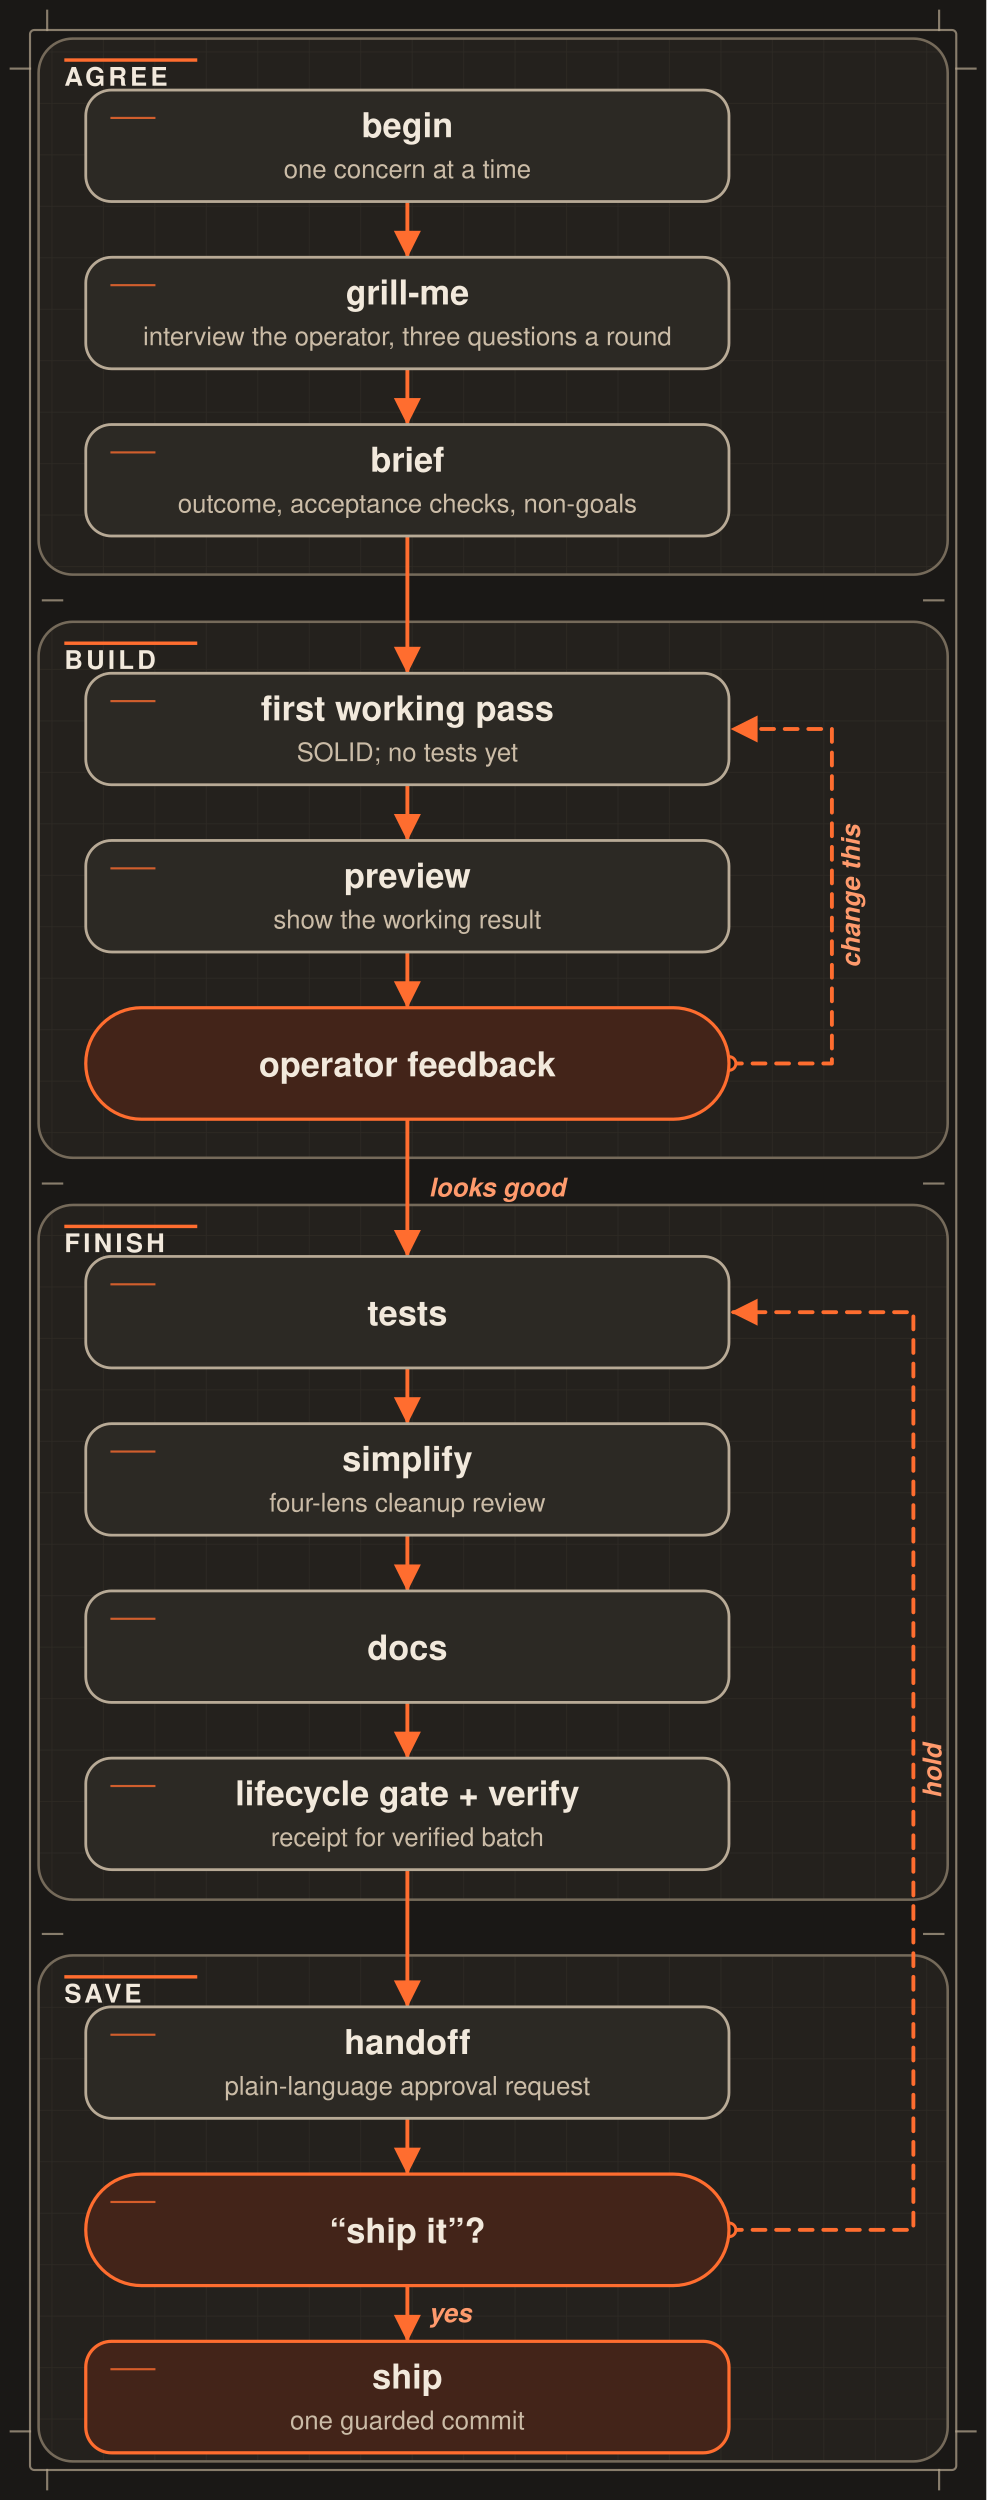
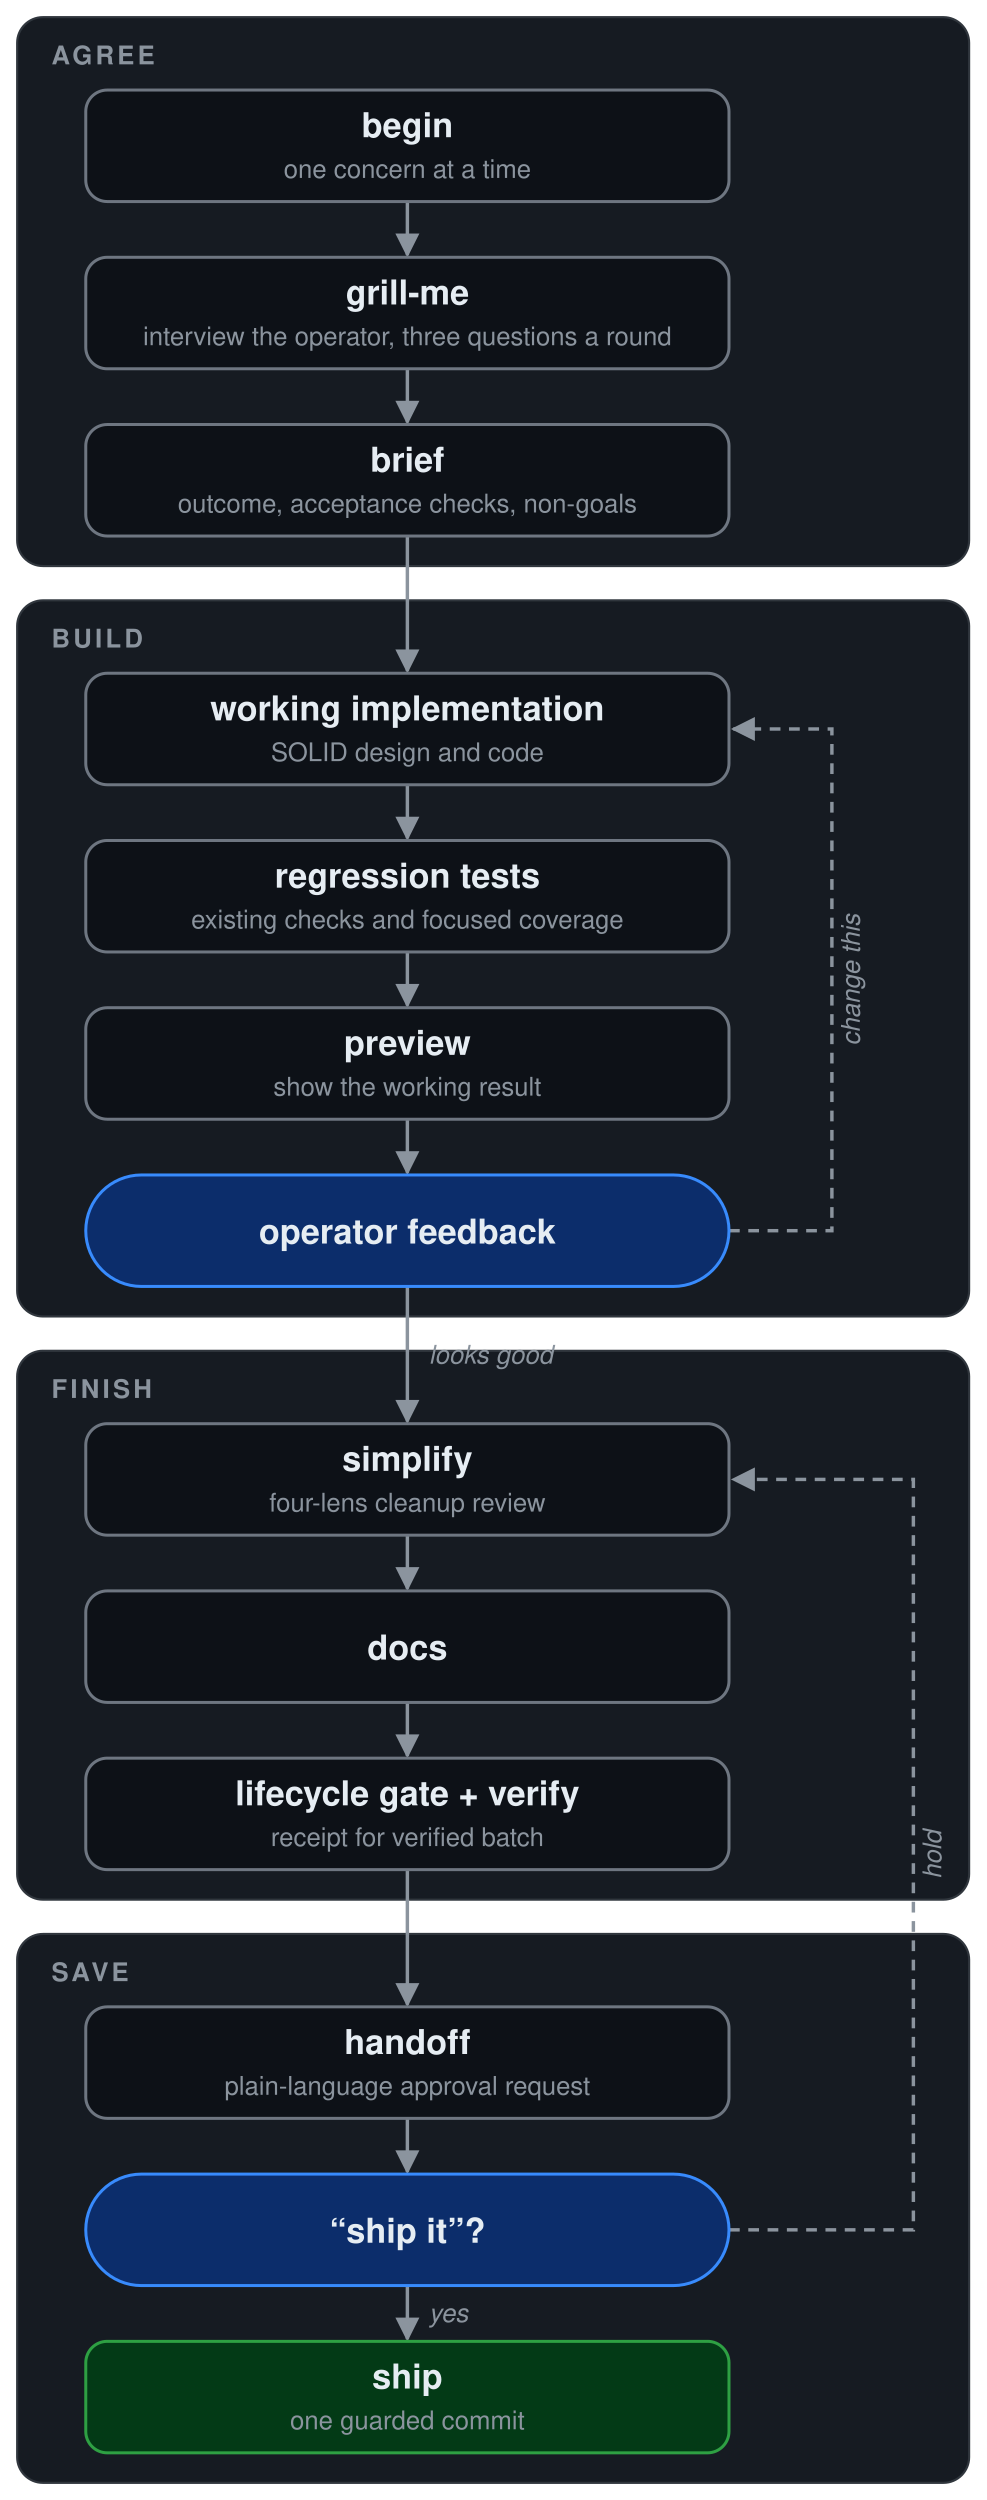
- <svg xmlns="http://www.w3.org/2000/svg" viewBox="0 0 460 1166" width="460" height="1166" role="img" aria-labelledby="title desc" font-family="-apple-system, BlinkMacSystemFont, 'Segoe UI', Helvetica, Arial, sans-serif" shape-rendering="geometricPrecision">
+ <svg xmlns="http://www.w3.org/2000/svg" viewBox="0 0 460 1166" width="460" height="1166" role="img" aria-labelledby="title desc" font-family="-apple-system, BlinkMacSystemFont, 'Segoe UI', Helvetica, Arial, sans-serif">
  <defs>
-     <marker id="arrow" viewBox="0 0 10 10" refX="9" refY="5" markerWidth="7" markerHeight="7" orient="auto">
-       <path d="M 0 0 L 10 5 L 0 10 z" fill="#ff6d2f" />
+     <marker id="arrow" viewBox="0 0 10 10" refX="9" refY="5" markerWidth="7" markerHeight="7" orient="auto-start-reverse">
+       <path d="M 0 0 L 10 5 L 0 10 z" fill="#8b949e" />
    </marker>
-     <pattern id="panel-grid" width="24" height="24" patternUnits="userSpaceOnUse">
-       <path d="M24 0H0V24" fill="none" stroke="#756a5a" stroke-width="0.7" opacity="0.24" />
-     </pattern>
  </defs>
-   <rect width="460" height="1166" fill="#1a1816" />
-   <rect x="14" y="14" width="432" height="1138" rx="2" fill="none" stroke="#b3a48e" stroke-width="1" stroke-opacity="0.72" />
-   <g fill="none" stroke="#b3a48e" stroke-width="1" stroke-linecap="square" stroke-opacity="0.72">
-     <path d="M14 32H5 M22 14V5 M446 32H455 M438 14V5 M14 1134H5 M22 1152V1161 M446 1134H455 M438 1152V1161" />
-     <path d="M20 280H29 M431 280H440 M20 552H29 M431 552H440 M20 902H29 M431 902H440" />
-   </g>
-   <rect x="18" y="18" width="424" height="250" rx="16" fill="#24211d" stroke="#756a5a" stroke-width="1.2" />
-   <rect x="18" y="18" width="424" height="250" rx="16" fill="url(#panel-grid)" opacity="0.5" />
-   <text x="30" y="40" font-size="12" font-weight="700" letter-spacing="1.5" fill="#f2e9dc">AGREE</text>
-   <line x1="30" y1="28" x2="92" y2="28" stroke="#ff6d2f" stroke-width="1.6" />
-   <rect x="18" y="290" width="424" height="250" rx="16" fill="#24211d" stroke="#756a5a" stroke-width="1.2" />
-   <rect x="18" y="290" width="424" height="250" rx="16" fill="url(#panel-grid)" opacity="0.5" />
-   <text x="30" y="312" font-size="12" font-weight="700" letter-spacing="1.5" fill="#f2e9dc">BUILD</text>
-   <line x1="30" y1="300" x2="92" y2="300" stroke="#ff6d2f" stroke-width="1.6" />
-   <rect x="18" y="562" width="424" height="324" rx="16" fill="#24211d" stroke="#756a5a" stroke-width="1.2" />
-   <rect x="18" y="562" width="424" height="324" rx="16" fill="url(#panel-grid)" opacity="0.5" />
-   <text x="30" y="584" font-size="12" font-weight="700" letter-spacing="1.5" fill="#f2e9dc">FINISH</text>
-   <line x1="30" y1="572" x2="92" y2="572" stroke="#ff6d2f" stroke-width="1.6" />
-   <rect x="18" y="912" width="424" height="236" rx="16" fill="#24211d" stroke="#756a5a" stroke-width="1.2" />
-   <rect x="18" y="912" width="424" height="236" rx="16" fill="url(#panel-grid)" opacity="0.5" />
-   <text x="30" y="934" font-size="12" font-weight="700" letter-spacing="1.5" fill="#f2e9dc">SAVE</text>
-   <line x1="30" y1="922" x2="92" y2="922" stroke="#ff6d2f" stroke-width="1.6" />
-   <g fill="none" stroke="#ff6d2f" stroke-width="1.8" stroke-linecap="round" stroke-linejoin="round" marker-end="url(#arrow)">
-     <line x1="190" y1="94" x2="190" y2="119" />
-     <line x1="190" y1="172" x2="190" y2="197" />
-     <line x1="190" y1="250" x2="190" y2="313" />
-     <line x1="190" y1="366" x2="190" y2="391" />
-     <line x1="190" y1="444" x2="190" y2="469" />
-     <line x1="190" y1="522" x2="190" y2="585" />
-     <line x1="190" y1="638" x2="190" y2="663" />
-     <line x1="190" y1="716" x2="190" y2="741" />
-     <line x1="190" y1="794" x2="190" y2="819" />
-     <line x1="190" y1="872" x2="190" y2="935" />
-     <line x1="190" y1="988" x2="190" y2="1013" />
-     <line x1="190" y1="1066" x2="190" y2="1091" />
-   </g>
-   <text x="200" y="558" font-size="12" font-style="italic" font-weight="600" fill="#ff9a6c">looks good</text>
-   <text x="200" y="1083" font-size="12" font-style="italic" font-weight="600" fill="#ff9a6c">yes</text>
-   <g fill="none" stroke="#ff6d2f" stroke-width="1.8" stroke-linecap="round" stroke-linejoin="round" stroke-dasharray="6 5" marker-end="url(#arrow)">
-     <path d="M 340 496 H 388 V 340 H 342" />
-     <path d="M 340 1040 H 426 V 612 H 342" />
-   </g>
-   <g fill="#1a1816" stroke="#ff6d2f" stroke-width="1.4">
-     <circle cx="340" cy="496" r="3.2" />
-     <circle cx="340" cy="1040" r="3.2" />
-   </g>
-   <text x="401" y="418" font-size="12" font-style="italic" font-weight="600" fill="#ff9a6c" text-anchor="middle" transform="rotate(-90 401 418)">change this</text>
-   <text x="439" y="826" font-size="12" font-style="italic" font-weight="600" fill="#ff9a6c" text-anchor="middle" transform="rotate(-90 439 826)">hold</text>
-   <g fill="#2c2924" stroke="#b8aa96" stroke-width="1.3">
-     <rect x="40" y="42" width="300" height="52" rx="12" />
-     <rect x="40" y="120" width="300" height="52" rx="12" />
-     <rect x="40" y="198" width="300" height="52" rx="12" />
-     <rect x="40" y="314" width="300" height="52" rx="12" />
-     <rect x="40" y="392" width="300" height="52" rx="12" />
-     <rect x="40" y="586" width="300" height="52" rx="12" />
-     <rect x="40" y="664" width="300" height="52" rx="12" />
-     <rect x="40" y="742" width="300" height="52" rx="12" />
-     <rect x="40" y="820" width="300" height="52" rx="12" />
-     <rect x="40" y="936" width="300" height="52" rx="12" />
-   </g>
-   <g fill="#432419" stroke="#ff6d2f" stroke-width="1.5">
-     <rect x="40" y="470" width="300" height="52" rx="26" />
-     <rect x="40" y="1014" width="300" height="52" rx="26" />
-     <rect x="40" y="1092" width="300" height="52" rx="12" />
-   </g>
-   <g fill="#f2e9dc" text-anchor="middle">
-     <text x="190" y="64" font-size="16" font-weight="600">begin</text>
-     <text x="190" y="142" font-size="16" font-weight="600">grill-me</text>
-     <text x="190" y="220" font-size="16" font-weight="600">brief</text>
-     <text x="190" y="336" font-size="16" font-weight="600">first working pass</text>
-     <text x="190" y="414" font-size="16" font-weight="600">preview</text>
-     <text x="190" y="502" font-size="16" font-weight="600">operator feedback</text>
-     <text x="190" y="618" font-size="16" font-weight="600">tests</text>
-     <text x="190" y="686" font-size="16" font-weight="600">simplify</text>
-     <text x="190" y="774" font-size="16" font-weight="600">docs</text>
-     <text x="190" y="842" font-size="16" font-weight="600">lifecycle gate + verify</text>
-     <text x="190" y="958" font-size="16" font-weight="600">handoff</text>
-     <text x="190" y="1046" font-size="16" font-weight="600">“ship it”?</text>
-     <text x="190" y="1114" font-size="16" font-weight="600">ship</text>
-   </g>
-   <g fill="#cbbca7" text-anchor="middle">
-     <text x="190" y="83" font-size="12">one concern at a time</text>
-     <text x="190" y="161" font-size="12">interview the operator, three questions a round</text>
-     <text x="190" y="239" font-size="12">outcome, acceptance checks, non-goals</text>
-     <text x="190" y="355" font-size="12">SOLID; no tests yet</text>
-     <text x="190" y="433" font-size="12">show the working result</text>
-     <text x="190" y="705" font-size="12">four-lens cleanup review</text>
-     <text x="190" y="861" font-size="12">receipt for verified batch</text>
-     <text x="190" y="977" font-size="12">plain-language approval request</text>
-     <text x="190" y="1133" font-size="12">one guarded commit</text>
-   </g>
-   <g fill="none" stroke="#ff6d2f" stroke-width="1" stroke-linecap="square" opacity="0.78">
-     <path d="M52 55H72 M52 133H72 M52 211H72 M52 327H72 M52 405H72 M52 599H72 M52 677H72 M52 755H72 M52 833H72 M52 949H72 M52 1027H72 M52 1105H72" />
-   </g>
+   <rect x="8" y="8" width="444" height="256" rx="12" fill="#161b22" stroke="#30363d" />
+   <text x="24" y="30" font-size="12" font-weight="700" letter-spacing="1.5" fill="#8b949e">AGREE</text>
+   <rect x="8" y="280" width="444" height="334" rx="12" fill="#161b22" stroke="#30363d" />
+   <text x="24" y="302" font-size="12" font-weight="700" letter-spacing="1.5" fill="#8b949e">BUILD</text>
+   <rect x="8" y="630" width="444" height="256" rx="12" fill="#161b22" stroke="#30363d" />
+   <text x="24" y="652" font-size="12" font-weight="700" letter-spacing="1.5" fill="#8b949e">FINISH</text>
+   <rect x="8" y="902" width="444" height="256" rx="12" fill="#161b22" stroke="#30363d" />
+   <text x="24" y="924" font-size="12" font-weight="700" letter-spacing="1.5" fill="#8b949e">SAVE</text>
+   <line x1="190" y1="94" x2="190" y2="119" stroke="#8b949e" stroke-width="1.6" marker-end="url(#arrow)" />
+   <line x1="190" y1="172" x2="190" y2="197" stroke="#8b949e" stroke-width="1.6" marker-end="url(#arrow)" />
+   <line x1="190" y1="250" x2="190" y2="313" stroke="#8b949e" stroke-width="1.6" marker-end="url(#arrow)" />
+   <line x1="190" y1="366" x2="190" y2="391" stroke="#8b949e" stroke-width="1.6" marker-end="url(#arrow)" />
+   <line x1="190" y1="444" x2="190" y2="469" stroke="#8b949e" stroke-width="1.6" marker-end="url(#arrow)" />
+   <line x1="190" y1="522" x2="190" y2="547" stroke="#8b949e" stroke-width="1.6" marker-end="url(#arrow)" />
+   <line x1="190" y1="600" x2="190" y2="663" stroke="#8b949e" stroke-width="1.6" marker-end="url(#arrow)" />
+   <text x="200" y="636" font-size="12" font-style="italic" fill="#8b949e">looks good</text>
+   <line x1="190" y1="716" x2="190" y2="741" stroke="#8b949e" stroke-width="1.6" marker-end="url(#arrow)" />
+   <line x1="190" y1="794" x2="190" y2="819" stroke="#8b949e" stroke-width="1.6" marker-end="url(#arrow)" />
+   <line x1="190" y1="872" x2="190" y2="935" stroke="#8b949e" stroke-width="1.6" marker-end="url(#arrow)" />
+   <line x1="190" y1="988" x2="190" y2="1013" stroke="#8b949e" stroke-width="1.6" marker-end="url(#arrow)" />
+   <line x1="190" y1="1066" x2="190" y2="1091" stroke="#8b949e" stroke-width="1.6" marker-end="url(#arrow)" />
+   <text x="200" y="1083" font-size="12" font-style="italic" fill="#8b949e">yes</text>
+   <path d="M 340 574 H 388 V 340 H 342" fill="none" stroke="#8b949e" stroke-width="1.6" stroke-dasharray="5 4" marker-end="url(#arrow)" />
+   <text x="401" y="457" font-size="12" font-style="italic" fill="#8b949e" text-anchor="middle" transform="rotate(-90 401 457)">change this</text>
+   <path d="M 340 1040 H 426 V 690 H 342" fill="none" stroke="#8b949e" stroke-width="1.6" stroke-dasharray="5 4" marker-end="url(#arrow)" />
+   <text x="439" y="865" font-size="12" font-style="italic" fill="#8b949e" text-anchor="middle" transform="rotate(-90 439 865)">hold</text>
+   <rect x="40" y="42" width="300" height="52" rx="10" fill="#0d1117" stroke="#6e7681" stroke-width="1.4" />
+   <text x="190" y="64" font-size="16" font-weight="600" text-anchor="middle" fill="#e6edf3">begin</text>
+   <text x="190" y="83" font-size="12" text-anchor="middle" fill="#8b949e">one concern at a time</text>
+   <rect x="40" y="120" width="300" height="52" rx="10" fill="#0d1117" stroke="#6e7681" stroke-width="1.4" />
+   <text x="190" y="142" font-size="16" font-weight="600" text-anchor="middle" fill="#e6edf3">grill-me</text>
+   <text x="190" y="161" font-size="12" text-anchor="middle" fill="#8b949e">interview the operator, three questions a round</text>
+   <rect x="40" y="198" width="300" height="52" rx="10" fill="#0d1117" stroke="#6e7681" stroke-width="1.4" />
+   <text x="190" y="220" font-size="16" font-weight="600" text-anchor="middle" fill="#e6edf3">brief</text>
+   <text x="190" y="239" font-size="12" text-anchor="middle" fill="#8b949e">outcome, acceptance checks, non-goals</text>
+   <rect x="40" y="314" width="300" height="52" rx="10" fill="#0d1117" stroke="#6e7681" stroke-width="1.4" />
+   <text x="190" y="336" font-size="16" font-weight="600" text-anchor="middle" fill="#e6edf3">working implementation</text>
+   <text x="190" y="355" font-size="12" text-anchor="middle" fill="#8b949e">SOLID design and code</text>
+   <rect x="40" y="392" width="300" height="52" rx="10" fill="#0d1117" stroke="#6e7681" stroke-width="1.4" />
+   <text x="190" y="414" font-size="16" font-weight="600" text-anchor="middle" fill="#e6edf3">regression tests</text>
+   <text x="190" y="433" font-size="12" text-anchor="middle" fill="#8b949e">existing checks and focused coverage</text>
+   <rect x="40" y="470" width="300" height="52" rx="10" fill="#0d1117" stroke="#6e7681" stroke-width="1.4" />
+   <text x="190" y="492" font-size="16" font-weight="600" text-anchor="middle" fill="#e6edf3">preview</text>
+   <text x="190" y="511" font-size="12" text-anchor="middle" fill="#8b949e">show the working result</text>
+   <rect x="40" y="548" width="300" height="52" rx="26" fill="#0c2d6b" stroke="#388bfd" stroke-width="1.4" />
+   <text x="190" y="580" font-size="16" font-weight="600" text-anchor="middle" fill="#e6edf3">operator feedback</text>
+   <rect x="40" y="664" width="300" height="52" rx="10" fill="#0d1117" stroke="#6e7681" stroke-width="1.4" />
+   <text x="190" y="686" font-size="16" font-weight="600" text-anchor="middle" fill="#e6edf3">simplify</text>
+   <text x="190" y="705" font-size="12" text-anchor="middle" fill="#8b949e">four-lens cleanup review</text>
+   <rect x="40" y="742" width="300" height="52" rx="10" fill="#0d1117" stroke="#6e7681" stroke-width="1.4" />
+   <text x="190" y="774" font-size="16" font-weight="600" text-anchor="middle" fill="#e6edf3">docs</text>
+   <rect x="40" y="820" width="300" height="52" rx="10" fill="#0d1117" stroke="#6e7681" stroke-width="1.4" />
+   <text x="190" y="842" font-size="16" font-weight="600" text-anchor="middle" fill="#e6edf3">lifecycle gate + verify</text>
+   <text x="190" y="861" font-size="12" text-anchor="middle" fill="#8b949e">receipt for verified batch</text>
+   <rect x="40" y="936" width="300" height="52" rx="10" fill="#0d1117" stroke="#6e7681" stroke-width="1.4" />
+   <text x="190" y="958" font-size="16" font-weight="600" text-anchor="middle" fill="#e6edf3">handoff</text>
+   <text x="190" y="977" font-size="12" text-anchor="middle" fill="#8b949e">plain-language approval request</text>
+   <rect x="40" y="1014" width="300" height="52" rx="26" fill="#0c2d6b" stroke="#388bfd" stroke-width="1.4" />
+   <text x="190" y="1046" font-size="16" font-weight="600" text-anchor="middle" fill="#e6edf3">“ship it”?</text>
+   <rect x="40" y="1092" width="300" height="52" rx="10" fill="#033a16" stroke="#2ea043" stroke-width="1.4" />
+   <text x="190" y="1114" font-size="16" font-weight="600" text-anchor="middle" fill="#e6edf3">ship</text>
+   <text x="190" y="1133" font-size="12" text-anchor="middle" fill="#8b949e">one guarded commit</text>
</svg>
